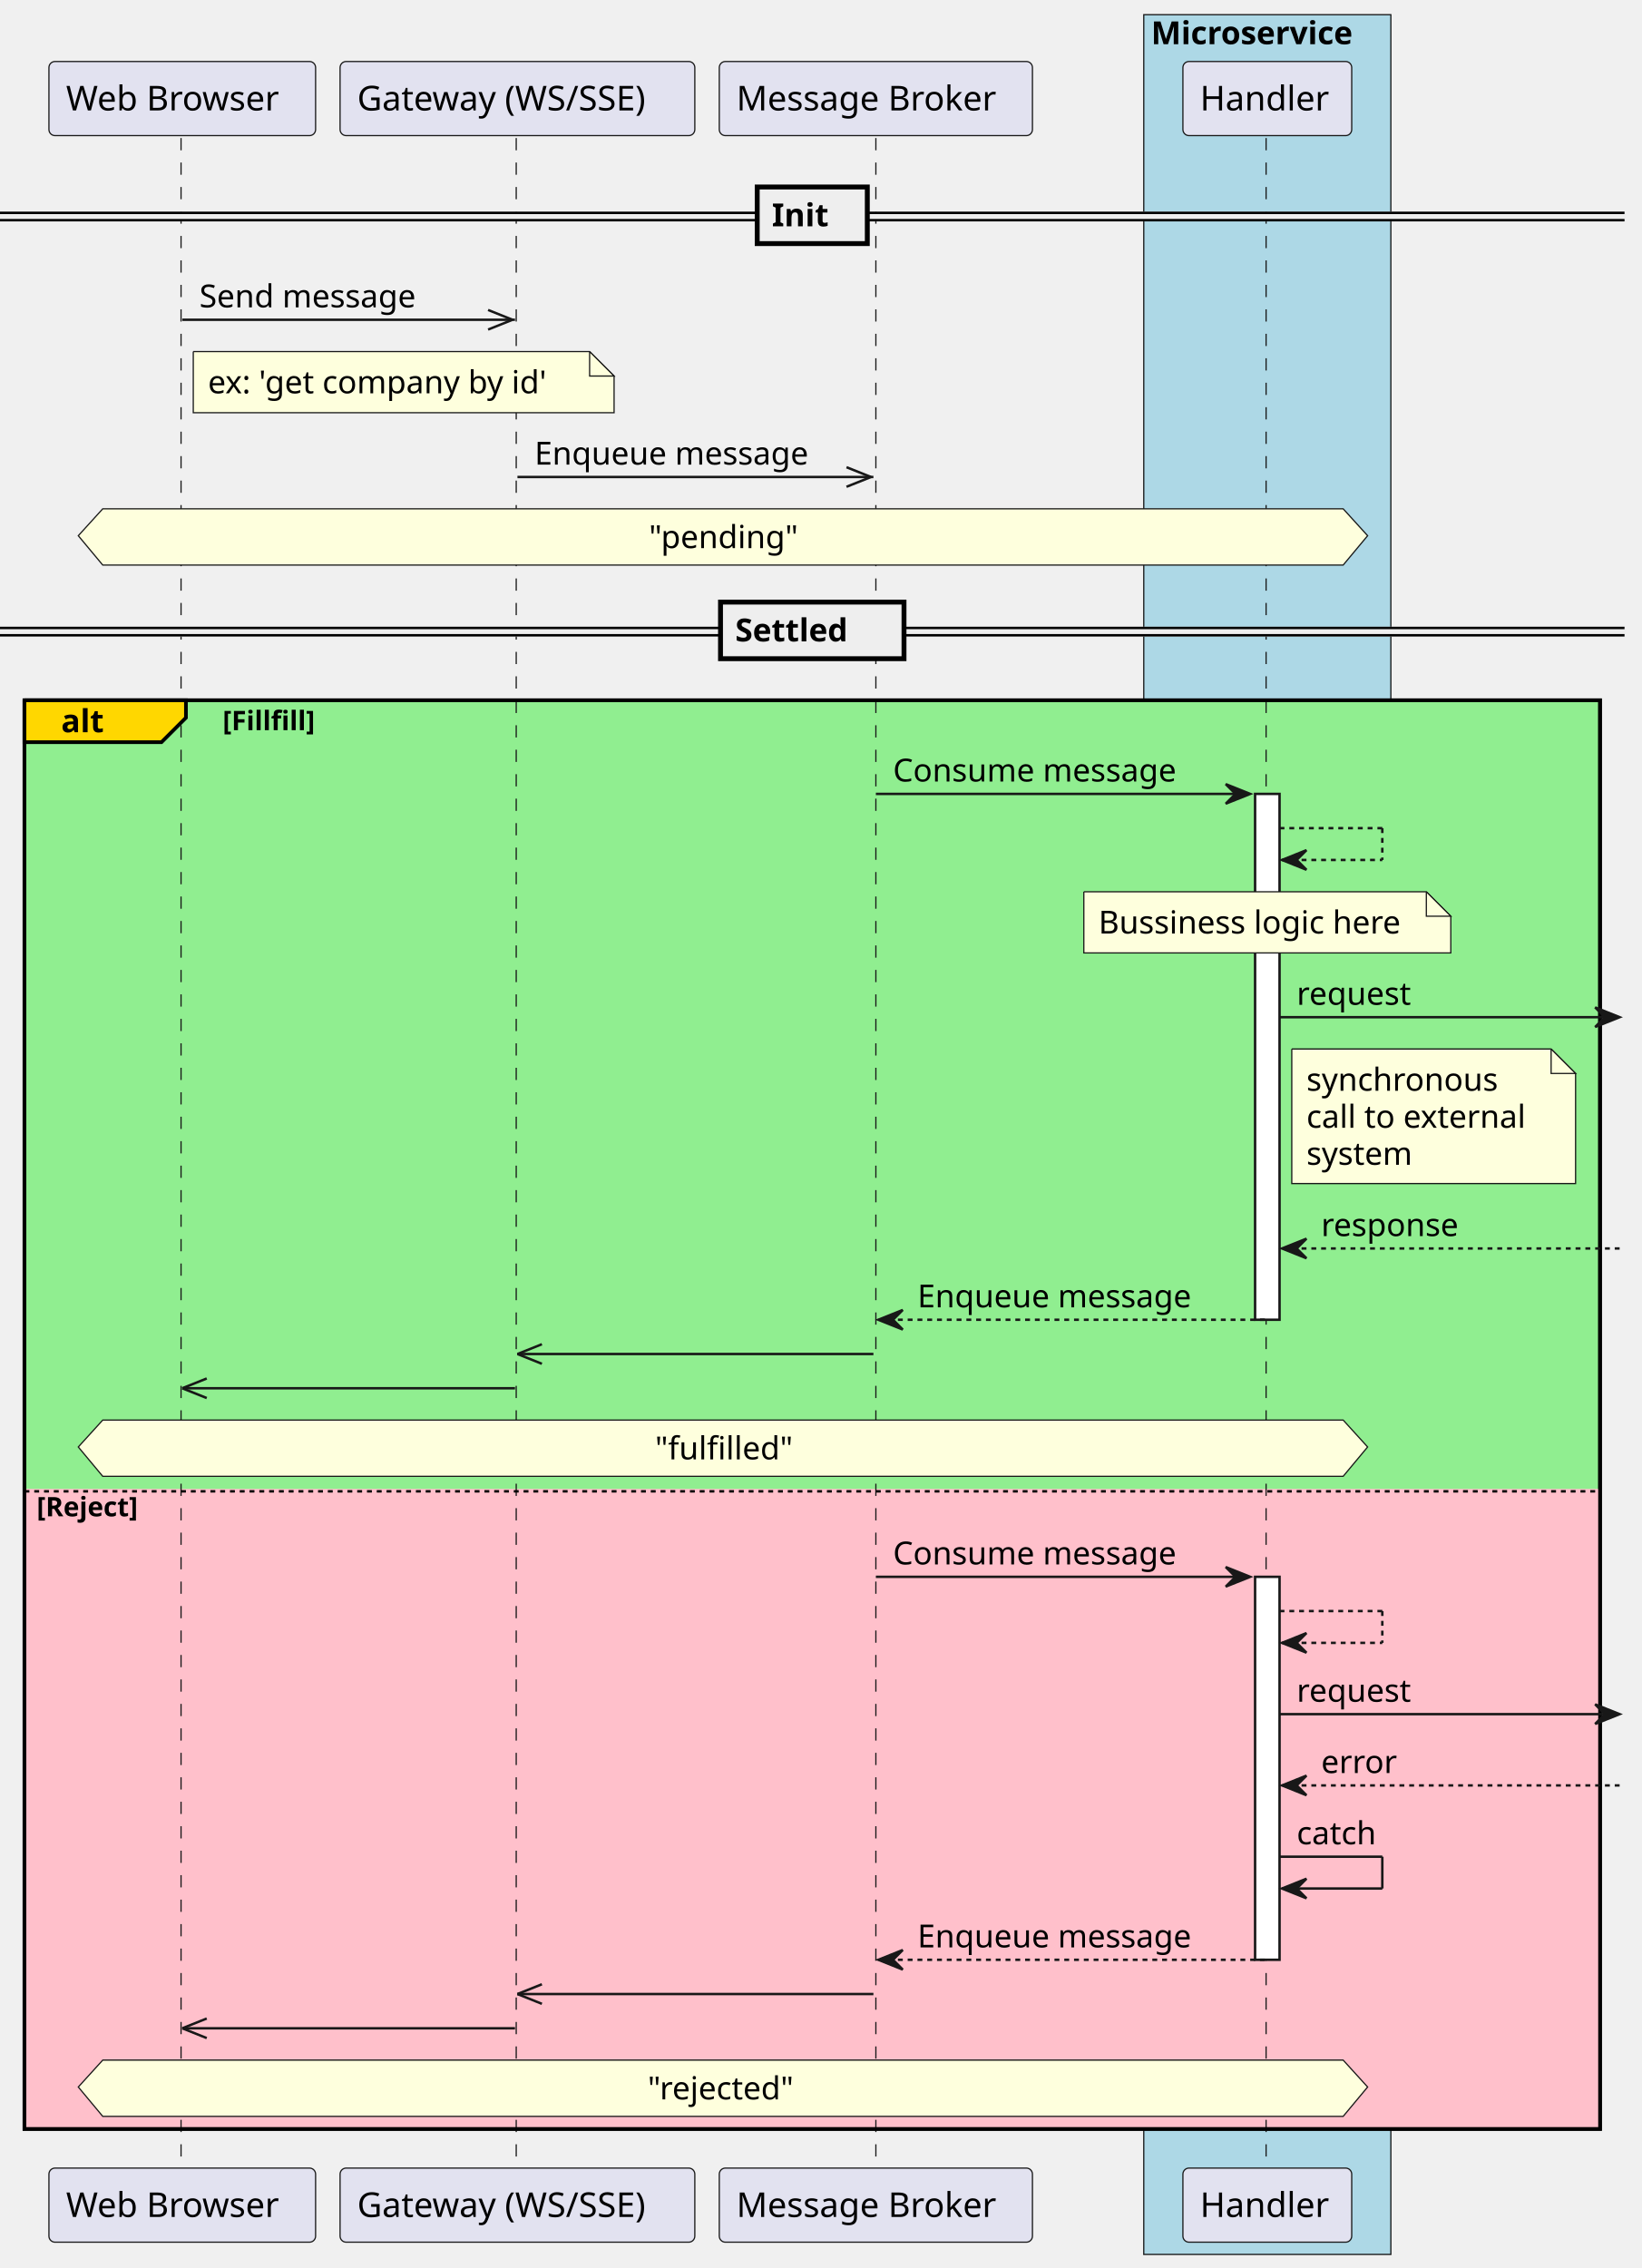
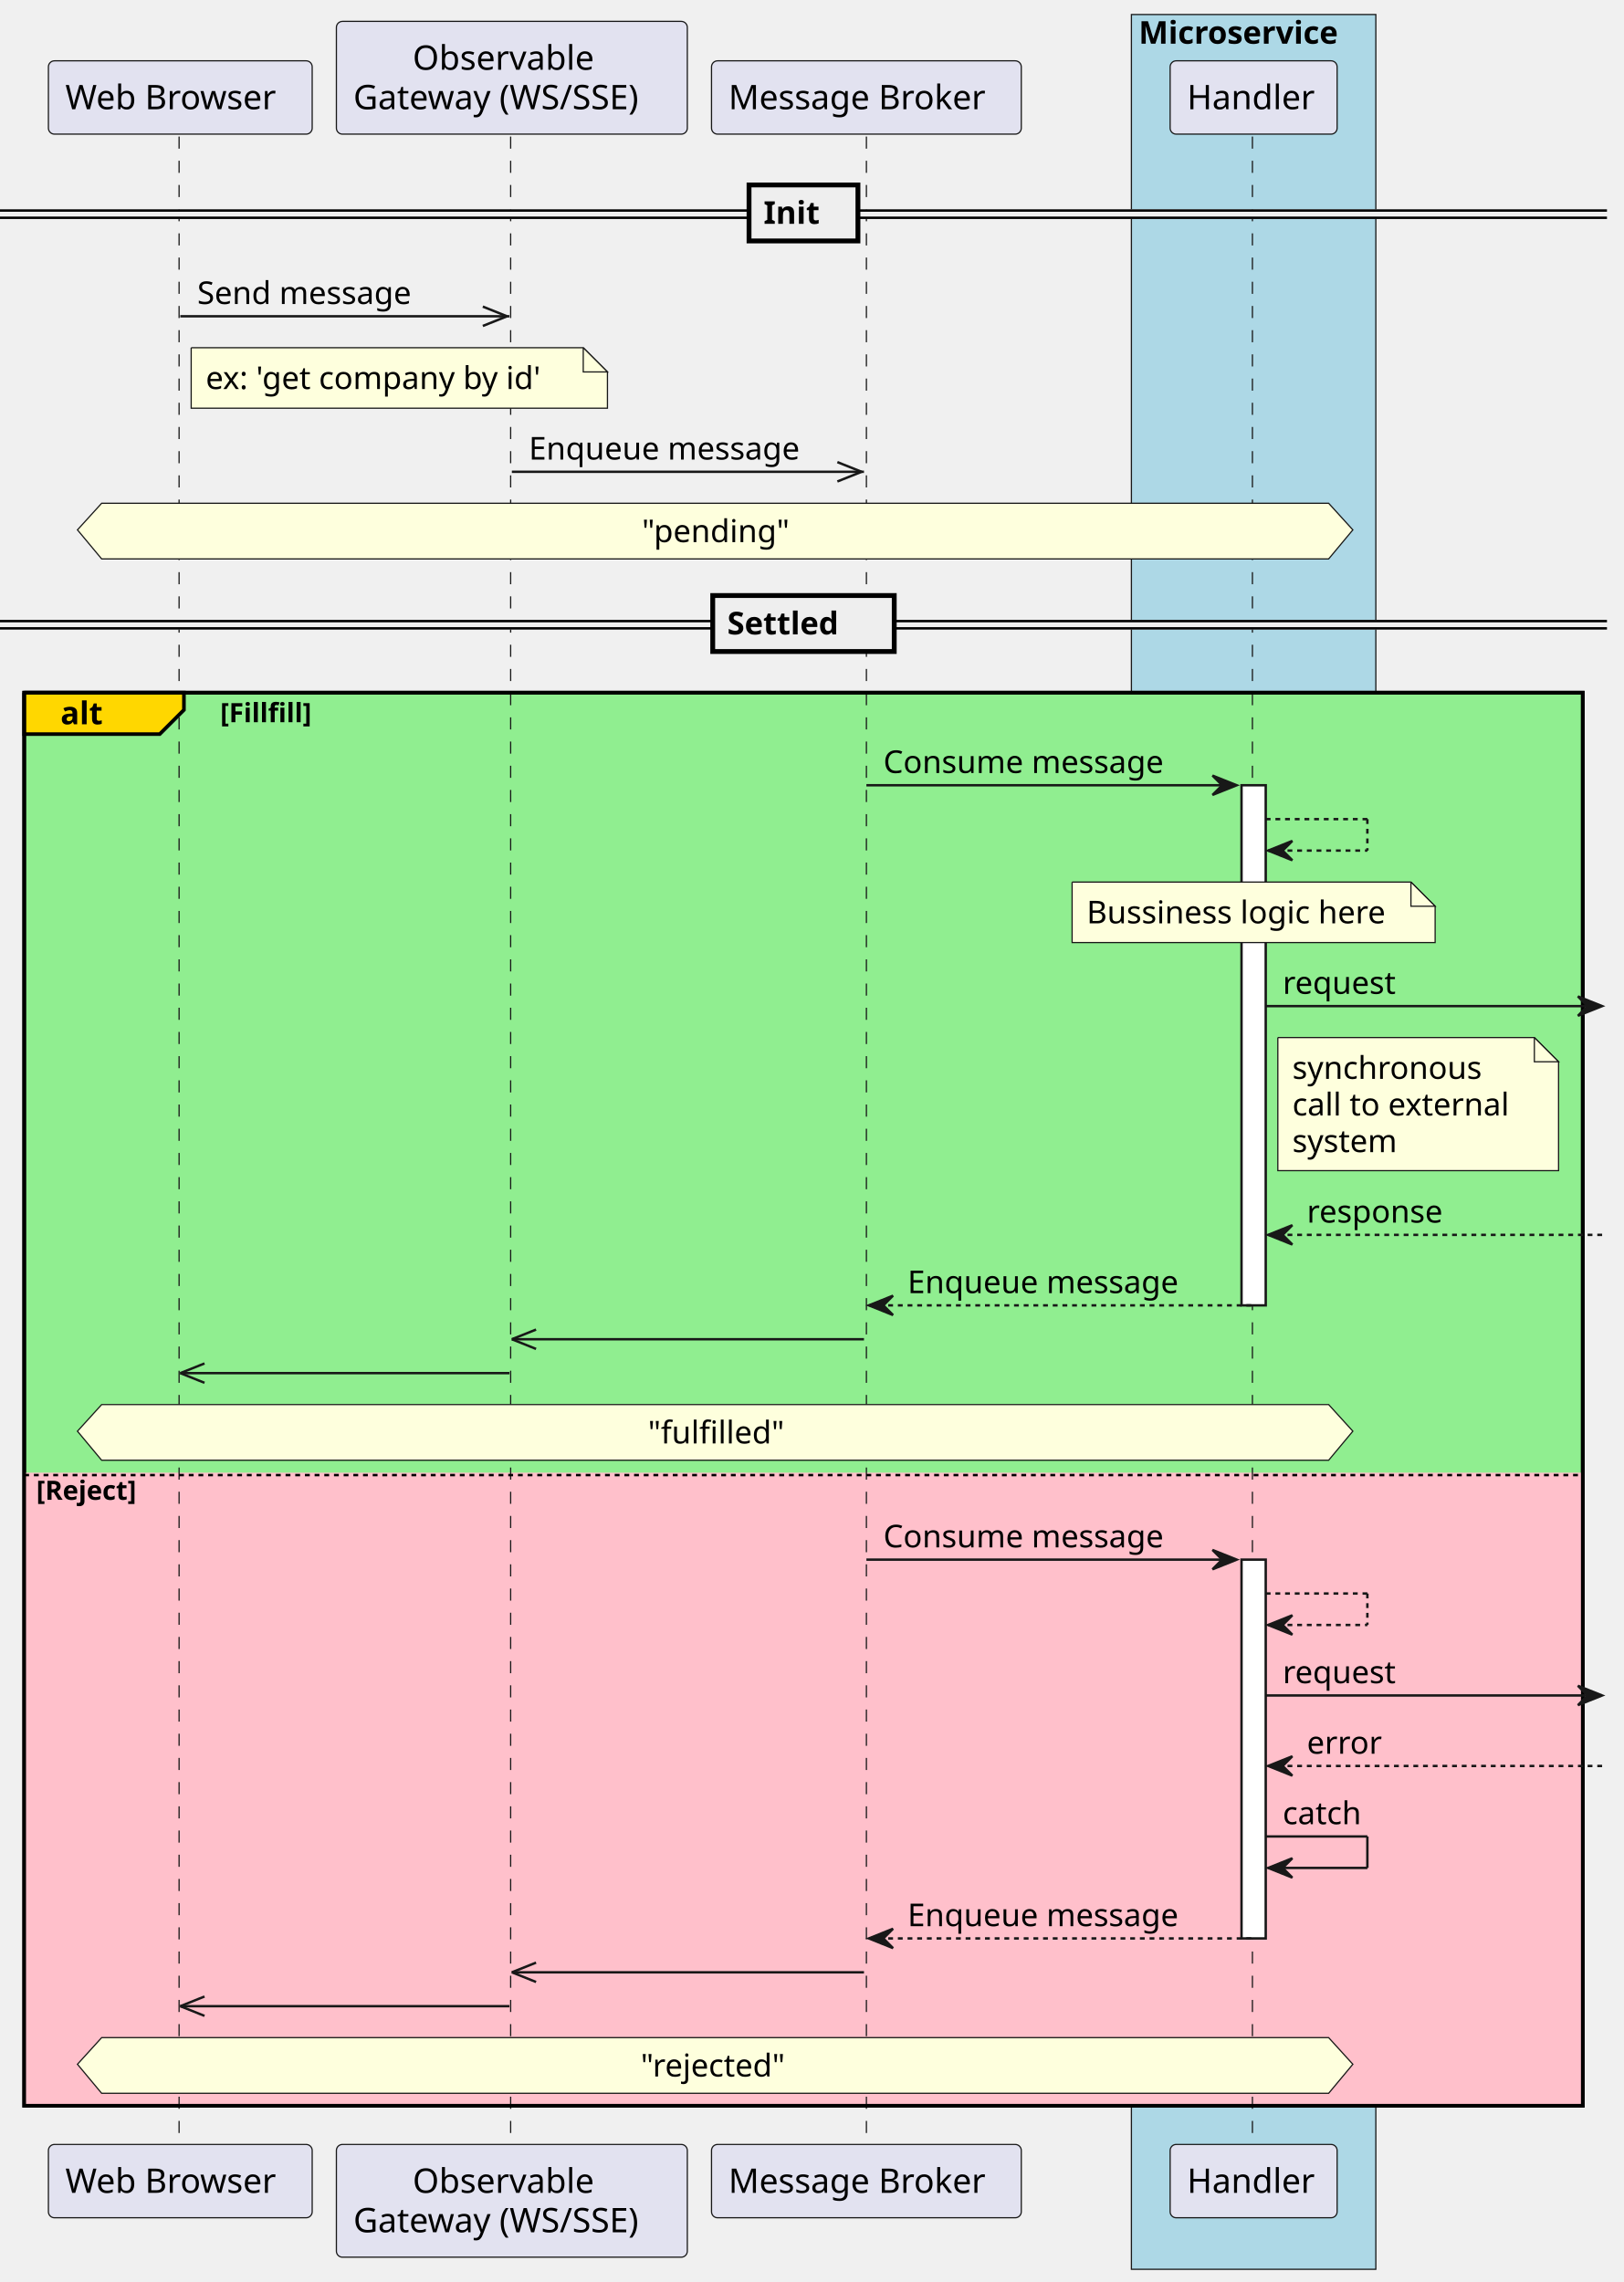
- <svg xmlns="http://www.w3.org/2000/svg" contentStyleType="text/css" height="927px" preserveAspectRatio="none" style="width:671px;height:927px;" version="1.1" viewBox="0 0 671 927" width="671px" zoomAndPan="magnify">
+ <svg xmlns="http://www.w3.org/2000/svg" contentStyleType="text/css" height="943px" preserveAspectRatio="none" style="width:671px;height:943px;" version="1.1" viewBox="0 0 671 943" width="671px" zoomAndPan="magnify">
  <defs>
    <style type="text/css">*.s_181818_e7e7e7 {stroke:#181818;}*.f_000000_ffffff {fill:#000000;}*.f_ffffff_000000 {fill:#ffffff;}*.s_000000_ffffff {stroke:#000000;}*.f_eeeeee_111111 {fill:#eeeeee;}*.s_eeeeee_111111 {stroke:#eeeeee;}*.f_feffdd_333333 {fill:#feffdd;}*.f_181818_e7e7e7 {fill:#181818;}@media (prefers-color-scheme:dark) {*.s_181818_e7e7e7 {stroke:#e7e7e7;}*.f_000000_ffffff {fill:#ffffff;}*.f_ffffff_000000 {fill:#000000;}*.s_000000_ffffff {stroke:#ffffff;}*.f_eeeeee_111111 {fill:#111111;}*.s_eeeeee_111111 {stroke:#111111;}*.f_feffdd_333333 {fill:#333333;}*.f_181818_e7e7e7 {fill:#e7e7e7;}}</style>
  </defs>
  <g>
-     <rect class="s_181818_e7e7e7" fill="#ADD8E6" height="915.453" style="stroke-width:0.5;" width="101" x="467.5" y="6" />
+     <rect class="s_181818_e7e7e7" fill="#ADD8E6" height="931.75" style="stroke-width:0.5;" width="101" x="467.5" y="6" />
    <text class="f_000000_ffffff" font-family="sans-serif" font-size="13" font-weight="bold" lengthAdjust="spacing" textLength="95" x="470.5" y="18.067">Microservice</text>
    <rect class="f_ffffff_000000 s_181818_e7e7e7" height="214.93" style="stroke-width:1.0;" width="10" x="513" y="324.492" />
    <rect class="f_ffffff_000000 s_181818_e7e7e7" height="156.531" style="stroke-width:1.0;" width="10" x="513" y="644.492" />
    <rect class="s_000000_ffffff" fill="#90EE90" height="583.93" style="stroke-width:1.5;" width="644" x="10" y="286.227" />
    <rect fill="#FFC0CB" height="261.602" style="stroke:none;stroke-width:1.0;" width="644" x="10" y="608.555" />
    <line class="s_181818_e7e7e7" style="stroke-width:0.5;stroke-dasharray:5.0,5.0;" x1="74" x2="74" y1="56.43" y2="887.156" />
    <line class="s_181818_e7e7e7" style="stroke-width:0.5;stroke-dasharray:5.0,5.0;" x1="211" x2="211" y1="56.43" y2="887.156" />
    <line class="s_181818_e7e7e7" style="stroke-width:0.5;stroke-dasharray:5.0,5.0;" x1="358" x2="358" y1="56.43" y2="887.156" />
    <line class="s_181818_e7e7e7" style="stroke-width:0.5;stroke-dasharray:5.0,5.0;" x1="517.5" x2="517.5" y1="56.43" y2="887.156" />
    <rect class="s_181818_e7e7e7" fill="#E2E2F0" height="30.297" rx="2.5" ry="2.5" style="stroke-width:0.5;" width="109" x="20" y="25.133" />
    <text class="f_000000_ffffff" font-family="sans-serif" font-size="14" lengthAdjust="spacing" textLength="95" x="27" y="45.128">Web Browser</text>
    <rect class="s_181818_e7e7e7" fill="#E2E2F0" height="30.297" rx="2.5" ry="2.5" style="stroke-width:0.5;" width="109" x="20" y="886.156" />
    <text class="f_000000_ffffff" font-family="sans-serif" font-size="14" lengthAdjust="spacing" textLength="95" x="27" y="906.151">Web Browser</text>
-     <rect class="s_181818_e7e7e7" fill="#E2E2F0" height="30.297" rx="2.5" ry="2.5" style="stroke-width:0.5;" width="145" x="139" y="25.133" />
+     <rect class="s_181818_e7e7e7" fill="#E2E2F0" height="46.594" rx="2.5" ry="2.5" style="stroke-width:0.5;" width="145" x="139" y="8.836" />
+     <text class="f_000000_ffffff" font-family="sans-serif" font-size="14" lengthAdjust="spacing" textLength="82" x="170.5" y="28.831">Observable</text>
    <text class="f_000000_ffffff" font-family="sans-serif" font-size="14" lengthAdjust="spacing" textLength="131" x="146" y="45.128">Gateway (WS/SSE)</text>
-     <rect class="s_181818_e7e7e7" fill="#E2E2F0" height="30.297" rx="2.5" ry="2.5" style="stroke-width:0.5;" width="145" x="139" y="886.156" />
-     <text class="f_000000_ffffff" font-family="sans-serif" font-size="14" lengthAdjust="spacing" textLength="131" x="146" y="906.151">Gateway (WS/SSE)</text>
+     <rect class="s_181818_e7e7e7" fill="#E2E2F0" height="46.594" rx="2.5" ry="2.5" style="stroke-width:0.5;" width="145" x="139" y="886.156" />
+     <text class="f_000000_ffffff" font-family="sans-serif" font-size="14" lengthAdjust="spacing" textLength="82" x="170.5" y="906.151">Observable</text>
+     <text class="f_000000_ffffff" font-family="sans-serif" font-size="14" lengthAdjust="spacing" textLength="131" x="146" y="922.448">Gateway (WS/SSE)</text>
    <rect class="s_181818_e7e7e7" fill="#E2E2F0" height="30.297" rx="2.5" ry="2.5" style="stroke-width:0.5;" width="128" x="294" y="25.133" />
    <text class="f_000000_ffffff" font-family="sans-serif" font-size="14" lengthAdjust="spacing" textLength="114" x="301" y="45.128">Message Broker</text>
    <rect class="s_181818_e7e7e7" fill="#E2E2F0" height="30.297" rx="2.5" ry="2.5" style="stroke-width:0.5;" width="128" x="294" y="886.156" />
    <text class="f_000000_ffffff" font-family="sans-serif" font-size="14" lengthAdjust="spacing" textLength="114" x="301" y="906.151">Message Broker</text>
    <rect class="s_181818_e7e7e7" fill="#E2E2F0" height="30.297" rx="2.5" ry="2.5" style="stroke-width:0.5;" width="69" x="483.5" y="25.133" />
    <text class="f_000000_ffffff" font-family="sans-serif" font-size="14" lengthAdjust="spacing" textLength="55" x="490.5" y="45.128">Handler</text>
    <rect class="s_181818_e7e7e7" fill="#E2E2F0" height="30.297" rx="2.5" ry="2.5" style="stroke-width:0.5;" width="69" x="483.5" y="886.156" />
    <text class="f_000000_ffffff" font-family="sans-serif" font-size="14" lengthAdjust="spacing" textLength="55" x="490.5" y="906.151">Handler</text>
    <rect class="f_ffffff_000000 s_181818_e7e7e7" height="214.93" style="stroke-width:1.0;" width="10" x="513" y="324.492" />
    <rect class="f_ffffff_000000 s_181818_e7e7e7" height="156.531" style="stroke-width:1.0;" width="10" x="513" y="644.492" />
    <rect class="f_eeeeee_111111 s_eeeeee_111111" height="3" style="stroke-width:1.0;" width="664" x="0" y="86.996" />
    <line class="s_000000_ffffff" style="stroke-width:1.0;" x1="0" x2="664" y1="86.996" y2="86.996" />
    <line class="s_000000_ffffff" style="stroke-width:1.0;" x1="0" x2="664" y1="89.996" y2="89.996" />
    <rect class="f_eeeeee_111111 s_000000_ffffff" height="23.133" style="stroke-width:2.0;" width="45" x="309.5" y="76.43" />
    <text class="f_000000_ffffff" font-family="sans-serif" font-size="13" font-weight="bold" lengthAdjust="spacing" textLength="26" x="315.5" y="92.497">Init</text>
    <line class="s_181818_e7e7e7" style="stroke-width:1.0;" x1="209.5" x2="199.5" y1="130.695" y2="126.695" />
    <line class="s_181818_e7e7e7" style="stroke-width:1.0;" x1="209.5" x2="199.5" y1="130.695" y2="134.695" />
    <line class="s_181818_e7e7e7" style="stroke-width:1.0;" x1="74.5" x2="210.5" y1="130.695" y2="130.695" />
    <text class="f_000000_ffffff" font-family="sans-serif" font-size="13" lengthAdjust="spacing" textLength="95" x="81.5" y="125.629">Send message</text>
    <path class="f_feffdd_333333 s_181818_e7e7e7" d="M79,143.695 L79,168.695 L251,168.695 L251,153.695 L241,143.695 L79,143.695 " style="stroke-width:0.5;" />
    <path class="f_feffdd_333333 s_181818_e7e7e7" d="M241,143.695 L241,153.695 L251,153.695 L241,143.695 " style="stroke-width:0.5;" />
    <text class="f_000000_ffffff" font-family="sans-serif" font-size="13" lengthAdjust="spacing" textLength="151" x="85" y="160.762">ex: 'get company by id'</text>
    <line class="s_181818_e7e7e7" style="stroke-width:1.0;" x1="356" x2="346" y1="194.961" y2="190.961" />
    <line class="s_181818_e7e7e7" style="stroke-width:1.0;" x1="356" x2="346" y1="194.961" y2="198.961" />
    <line class="s_181818_e7e7e7" style="stroke-width:1.0;" x1="211.5" x2="357" y1="194.961" y2="194.961" />
    <text class="f_000000_ffffff" font-family="sans-serif" font-size="13" lengthAdjust="spacing" textLength="119" x="218.5" y="189.895">Enqueue message</text>
    <polygon class="f_feffdd_333333 s_181818_e7e7e7" points="42,207.961,549,207.961,559,218.961,549,230.961,42,230.961,32,218.961,42,207.961" style="stroke-width:0.5;" />
    <text class="f_000000_ffffff" font-family="sans-serif" font-size="13" lengthAdjust="spacing" textLength="61" x="265.25" y="224.028">"pending"</text>
    <rect class="f_eeeeee_111111 s_eeeeee_111111" height="3" style="stroke-width:1.0;" width="664" x="0" y="256.66" />
    <line class="s_000000_ffffff" style="stroke-width:1.0;" x1="0" x2="664" y1="256.66" y2="256.66" />
    <line class="s_000000_ffffff" style="stroke-width:1.0;" x1="0" x2="664" y1="259.66" y2="259.66" />
    <rect class="f_eeeeee_111111 s_000000_ffffff" height="23.133" style="stroke-width:2.0;" width="75" x="294.5" y="246.094" />
    <text class="f_000000_ffffff" font-family="sans-serif" font-size="13" font-weight="bold" lengthAdjust="spacing" textLength="56" x="300.5" y="262.161">Settled</text>
    <path class="s_000000_ffffff" d="M10,286.227 L76,286.227 L76,293.359 L66,303.359 L10,303.359 L10,286.227 " fill="#FFD700" style="stroke-width:1.5;" />
    <rect class="s_000000_ffffff" fill="none" height="583.93" style="stroke-width:1.5;" width="644" x="10" y="286.227" />
    <text class="f_000000_ffffff" font-family="sans-serif" font-size="13" font-weight="bold" lengthAdjust="spacing" textLength="21" x="25" y="299.293">alt</text>
    <text class="f_000000_ffffff" font-family="sans-serif" font-size="11" font-weight="bold" lengthAdjust="spacing" textLength="48" x="91" y="298.437">[Fillfill]</text>
    <polygon class="f_181818_e7e7e7 s_181818_e7e7e7" points="501,320.492,511,324.492,501,328.492,505,324.492" style="stroke-width:1.0;" />
    <line class="s_181818_e7e7e7" style="stroke-width:1.0;" x1="358" x2="507" y1="324.492" y2="324.492" />
    <text class="f_000000_ffffff" font-family="sans-serif" font-size="13" lengthAdjust="spacing" textLength="124" x="365" y="319.426">Consume message</text>
    <line class="s_181818_e7e7e7" style="stroke-width:1.0;stroke-dasharray:2.0,2.0;" x1="523" x2="565" y1="338.492" y2="338.492" />
    <line class="s_181818_e7e7e7" style="stroke-width:1.0;stroke-dasharray:2.0,2.0;" x1="565" x2="565" y1="338.492" y2="351.492" />
    <line class="s_181818_e7e7e7" style="stroke-width:1.0;stroke-dasharray:2.0,2.0;" x1="524" x2="565" y1="351.492" y2="351.492" />
    <polygon class="f_181818_e7e7e7 s_181818_e7e7e7" points="534,347.492,524,351.492,534,355.492,530,351.492" style="stroke-width:1.0;" />
    <path class="f_feffdd_333333 s_181818_e7e7e7" d="M443,364.492 L443,389.492 L593,389.492 L593,374.492 L583,364.492 L443,364.492 " style="stroke-width:0.5;" />
    <path class="f_feffdd_333333 s_181818_e7e7e7" d="M583,364.492 L583,374.492 L593,374.492 L583,364.492 " style="stroke-width:0.5;" />
    <text class="f_000000_ffffff" font-family="sans-serif" font-size="13" lengthAdjust="spacing" textLength="129" x="449" y="381.559">Bussiness logic here</text>
    <polygon class="f_181818_e7e7e7 s_181818_e7e7e7" points="652,411.758,662,415.758,652,419.758,656,415.758" style="stroke-width:1.0;" />
    <line class="s_181818_e7e7e7" style="stroke-width:1.0;" x1="523" x2="658" y1="415.758" y2="415.758" />
    <text class="f_000000_ffffff" font-family="sans-serif" font-size="13" lengthAdjust="spacing" textLength="49" x="530" y="410.692">request</text>
    <path class="f_feffdd_333333 s_181818_e7e7e7" d="M528,428.758 L528,483.758 L644,483.758 L644,438.758 L634,428.758 L528,428.758 " style="stroke-width:0.5;" />
    <path class="f_feffdd_333333 s_181818_e7e7e7" d="M634,428.758 L634,438.758 L644,438.758 L634,428.758 " style="stroke-width:0.5;" />
    <text class="f_000000_ffffff" font-family="sans-serif" font-size="13" lengthAdjust="spacing" textLength="82" x="534" y="445.825">synchronous</text>
    <text class="f_000000_ffffff" font-family="sans-serif" font-size="13" lengthAdjust="spacing" textLength="95" x="534" y="460.957">call to external</text>
    <text class="f_000000_ffffff" font-family="sans-serif" font-size="13" lengthAdjust="spacing" textLength="48" x="534" y="476.09">system</text>
    <polygon class="f_181818_e7e7e7 s_181818_e7e7e7" points="534,506.289,524,510.289,534,514.289,530,510.289" style="stroke-width:1.0;" />
    <line class="s_181818_e7e7e7" style="stroke-width:1.0;stroke-dasharray:2.0,2.0;" x1="528" x2="663" y1="510.289" y2="510.289" />
    <text class="f_000000_ffffff" font-family="sans-serif" font-size="13" lengthAdjust="spacing" textLength="59" x="540" y="505.223">response</text>
    <polygon class="f_181818_e7e7e7 s_181818_e7e7e7" points="369,535.422,359,539.422,369,543.422,365,539.422" style="stroke-width:1.0;" />
    <line class="s_181818_e7e7e7" style="stroke-width:1.0;stroke-dasharray:2.0,2.0;" x1="363" x2="517" y1="539.422" y2="539.422" />
    <text class="f_000000_ffffff" font-family="sans-serif" font-size="13" lengthAdjust="spacing" textLength="119" x="375" y="534.356">Enqueue message</text>
    <line class="s_181818_e7e7e7" style="stroke-width:1.0;" x1="211.5" x2="221.5" y1="553.422" y2="549.422" />
    <line class="s_181818_e7e7e7" style="stroke-width:1.0;" x1="211.5" x2="221.5" y1="553.422" y2="557.422" />
    <line class="s_181818_e7e7e7" style="stroke-width:1.0;" x1="211.5" x2="357" y1="553.422" y2="553.422" />
    <line class="s_181818_e7e7e7" style="stroke-width:1.0;" x1="74.5" x2="84.5" y1="567.422" y2="563.422" />
    <line class="s_181818_e7e7e7" style="stroke-width:1.0;" x1="74.5" x2="84.5" y1="567.422" y2="571.422" />
    <line class="s_181818_e7e7e7" style="stroke-width:1.0;" x1="74.5" x2="210.5" y1="567.422" y2="567.422" />
    <polygon class="f_feffdd_333333 s_181818_e7e7e7" points="42,580.422,549,580.422,559,591.422,549,603.422,42,603.422,32,591.422,42,580.422" style="stroke-width:0.5;" />
    <text class="f_000000_ffffff" font-family="sans-serif" font-size="13" lengthAdjust="spacing" textLength="56" x="267.75" y="596.489">"fulfilled"</text>
    <line class="s_000000_ffffff" style="stroke-width:1.0;stroke-dasharray:2.0,2.0;" x1="10" x2="654" y1="609.555" y2="609.555" />
    <text class="f_000000_ffffff" font-family="sans-serif" font-size="11" font-weight="bold" lengthAdjust="spacing" textLength="52" x="15" y="619.765">[Reject]</text>
    <polygon class="f_181818_e7e7e7 s_181818_e7e7e7" points="501,640.492,511,644.492,501,648.492,505,644.492" style="stroke-width:1.0;" />
    <line class="s_181818_e7e7e7" style="stroke-width:1.0;" x1="358" x2="507" y1="644.492" y2="644.492" />
    <text class="f_000000_ffffff" font-family="sans-serif" font-size="13" lengthAdjust="spacing" textLength="124" x="365" y="639.426">Consume message</text>
    <line class="s_181818_e7e7e7" style="stroke-width:1.0;stroke-dasharray:2.0,2.0;" x1="523" x2="565" y1="658.492" y2="658.492" />
    <line class="s_181818_e7e7e7" style="stroke-width:1.0;stroke-dasharray:2.0,2.0;" x1="565" x2="565" y1="658.492" y2="671.492" />
    <line class="s_181818_e7e7e7" style="stroke-width:1.0;stroke-dasharray:2.0,2.0;" x1="524" x2="565" y1="671.492" y2="671.492" />
    <polygon class="f_181818_e7e7e7 s_181818_e7e7e7" points="534,667.492,524,671.492,534,675.492,530,671.492" style="stroke-width:1.0;" />
    <polygon class="f_181818_e7e7e7 s_181818_e7e7e7" points="652,696.625,662,700.625,652,704.625,656,700.625" style="stroke-width:1.0;" />
    <line class="s_181818_e7e7e7" style="stroke-width:1.0;" x1="523" x2="658" y1="700.625" y2="700.625" />
    <text class="f_000000_ffffff" font-family="sans-serif" font-size="13" lengthAdjust="spacing" textLength="49" x="530" y="695.559">request</text>
    <polygon class="f_181818_e7e7e7 s_181818_e7e7e7" points="534,725.758,524,729.758,534,733.758,530,729.758" style="stroke-width:1.0;" />
    <line class="s_181818_e7e7e7" style="stroke-width:1.0;stroke-dasharray:2.0,2.0;" x1="528" x2="663" y1="729.758" y2="729.758" />
    <text class="f_000000_ffffff" font-family="sans-serif" font-size="13" lengthAdjust="spacing" textLength="31" x="540" y="724.692">error</text>
    <line class="s_181818_e7e7e7" style="stroke-width:1.0;" x1="523" x2="565" y1="758.891" y2="758.891" />
    <line class="s_181818_e7e7e7" style="stroke-width:1.0;" x1="565" x2="565" y1="758.891" y2="771.891" />
    <line class="s_181818_e7e7e7" style="stroke-width:1.0;" x1="524" x2="565" y1="771.891" y2="771.891" />
    <polygon class="f_181818_e7e7e7 s_181818_e7e7e7" points="534,767.891,524,771.891,534,775.891,530,771.891" style="stroke-width:1.0;" />
    <text class="f_000000_ffffff" font-family="sans-serif" font-size="13" lengthAdjust="spacing" textLength="35" x="530" y="753.825">catch</text>
    <polygon class="f_181818_e7e7e7 s_181818_e7e7e7" points="369,797.023,359,801.023,369,805.023,365,801.023" style="stroke-width:1.0;" />
    <line class="s_181818_e7e7e7" style="stroke-width:1.0;stroke-dasharray:2.0,2.0;" x1="363" x2="517" y1="801.023" y2="801.023" />
    <text class="f_000000_ffffff" font-family="sans-serif" font-size="13" lengthAdjust="spacing" textLength="119" x="375" y="795.957">Enqueue message</text>
    <line class="s_181818_e7e7e7" style="stroke-width:1.0;" x1="211.5" x2="221.5" y1="815.023" y2="811.023" />
    <line class="s_181818_e7e7e7" style="stroke-width:1.0;" x1="211.5" x2="221.5" y1="815.023" y2="819.023" />
    <line class="s_181818_e7e7e7" style="stroke-width:1.0;" x1="211.5" x2="357" y1="815.023" y2="815.023" />
    <line class="s_181818_e7e7e7" style="stroke-width:1.0;" x1="74.5" x2="84.5" y1="829.023" y2="825.023" />
    <line class="s_181818_e7e7e7" style="stroke-width:1.0;" x1="74.5" x2="84.5" y1="829.023" y2="833.023" />
    <line class="s_181818_e7e7e7" style="stroke-width:1.0;" x1="74.5" x2="210.5" y1="829.023" y2="829.023" />
    <polygon class="f_feffdd_333333 s_181818_e7e7e7" points="42,842.023,549,842.023,559,853.023,549,865.023,42,865.023,32,853.023,42,842.023" style="stroke-width:0.5;" />
    <text class="f_000000_ffffff" font-family="sans-serif" font-size="13" lengthAdjust="spacing" textLength="62" x="264.75" y="858.09">"rejected"</text>
  </g>
</svg>
